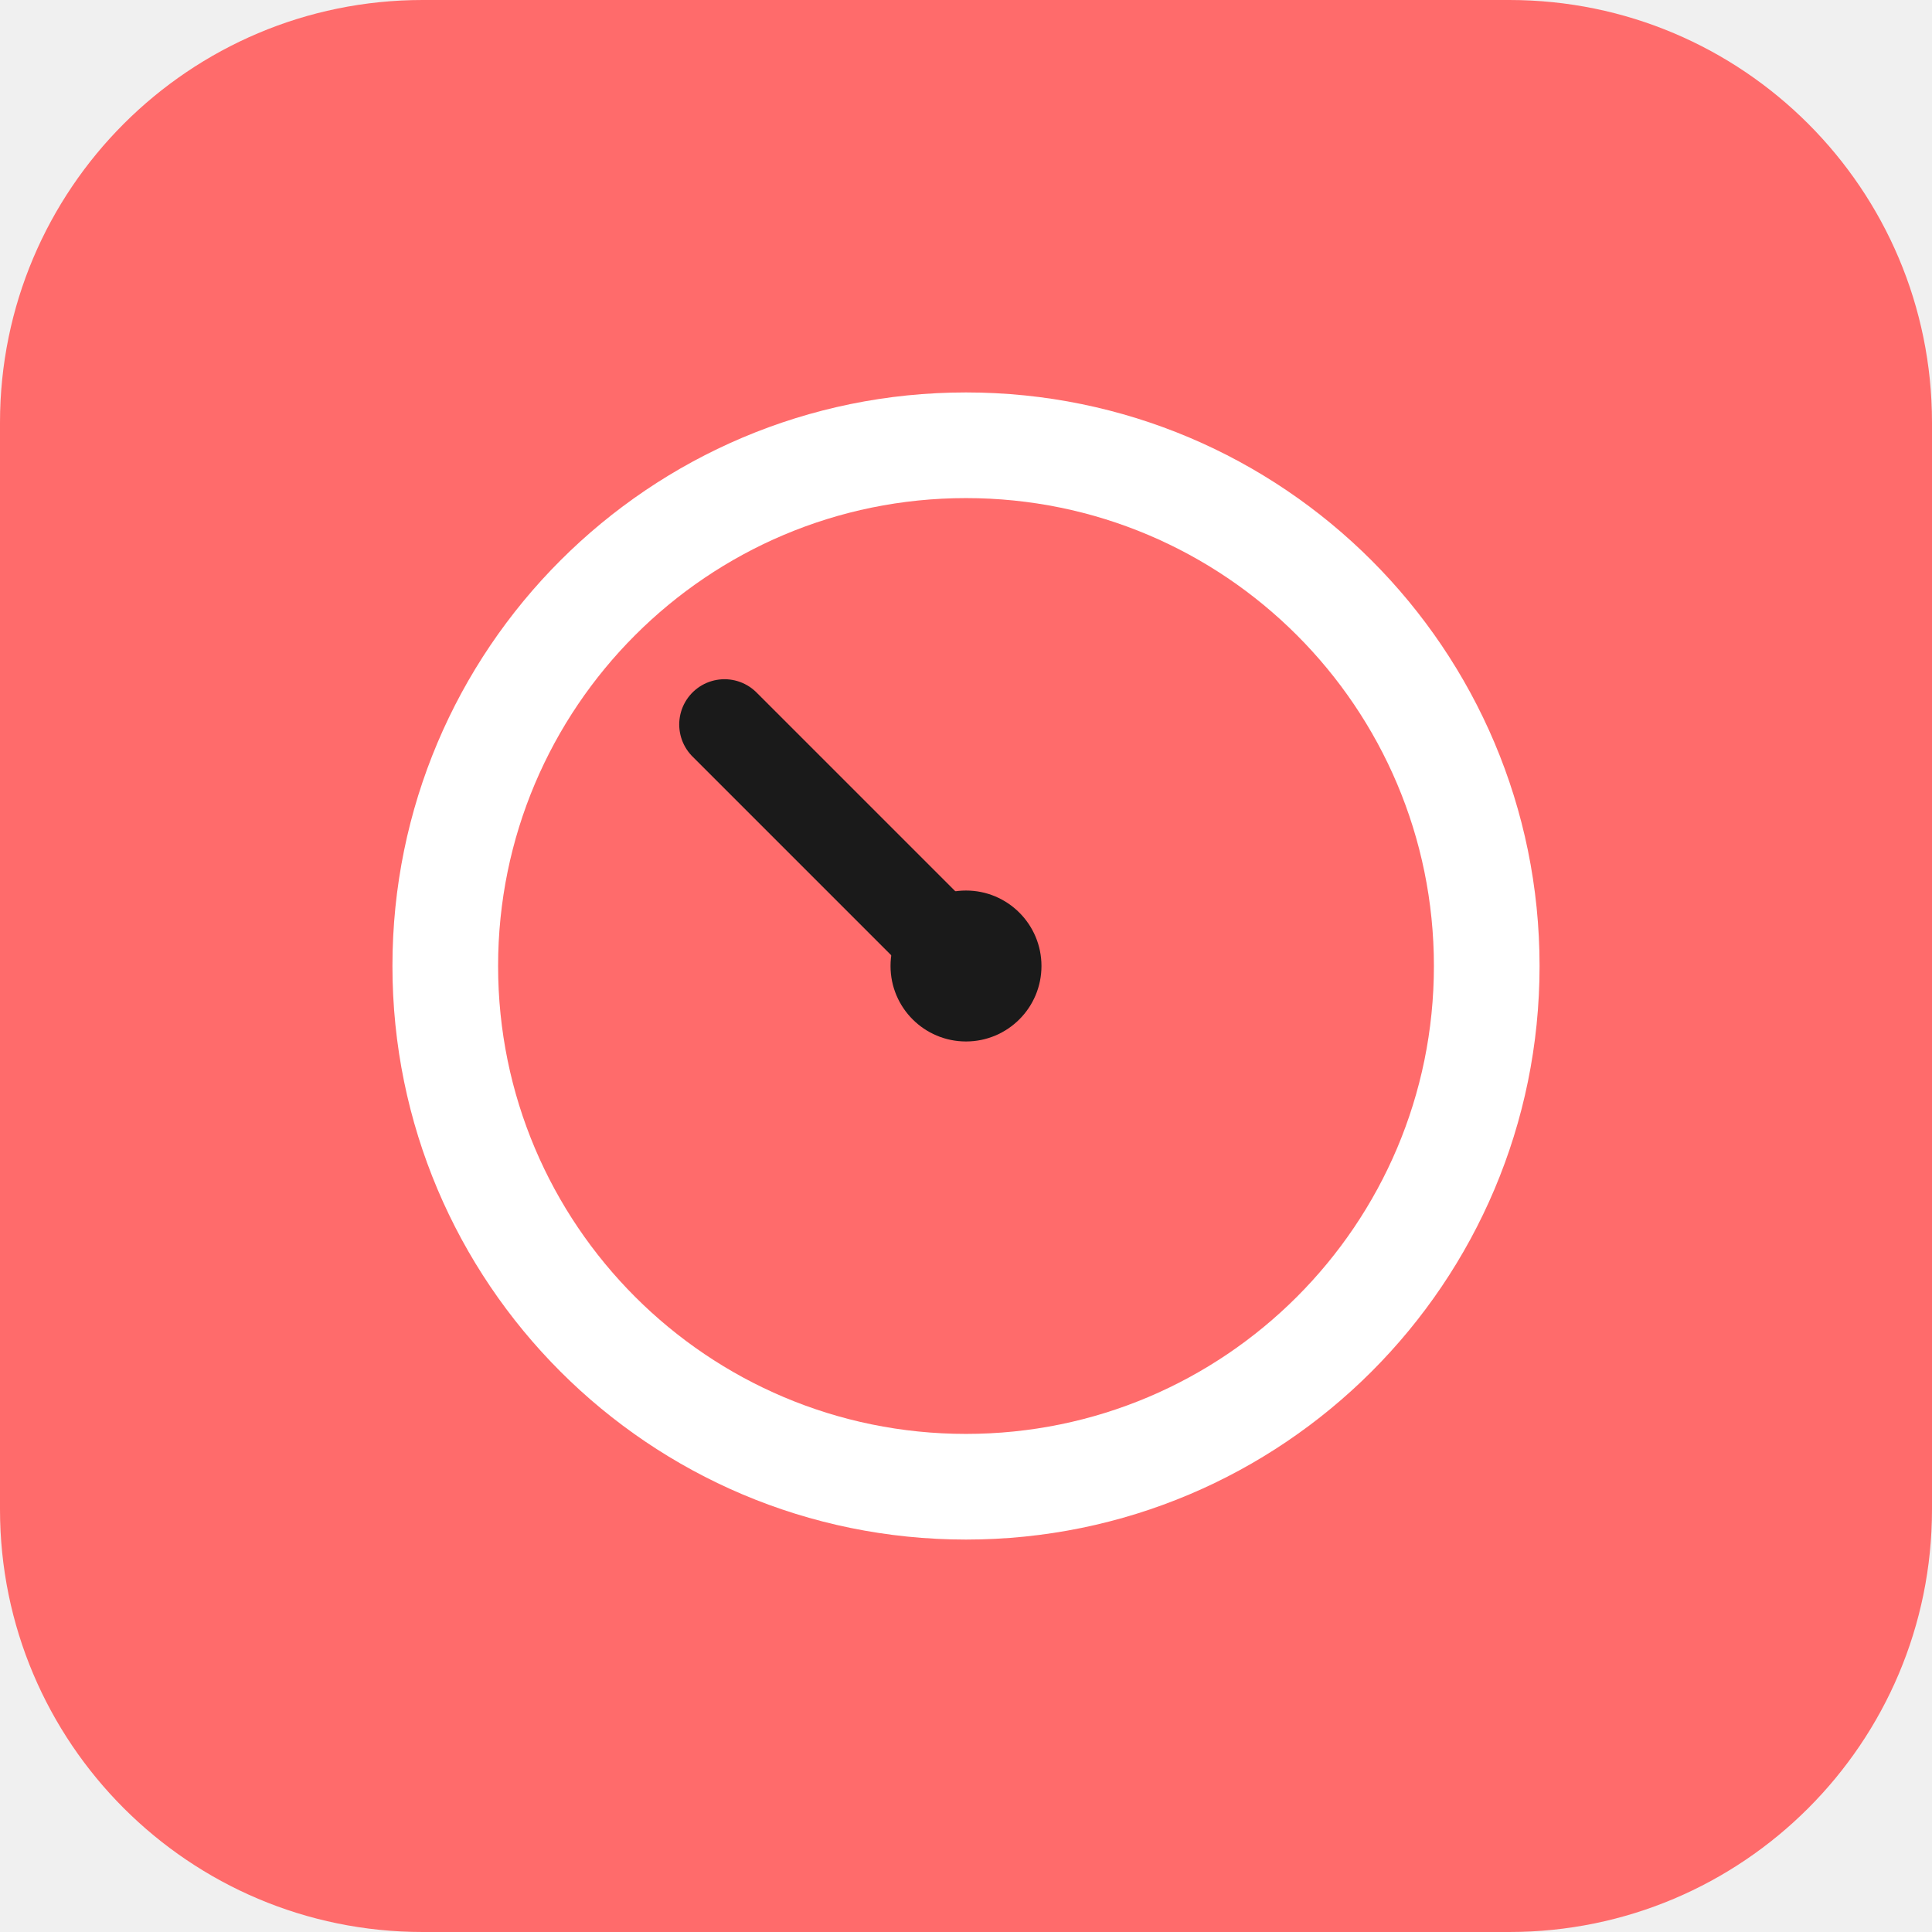
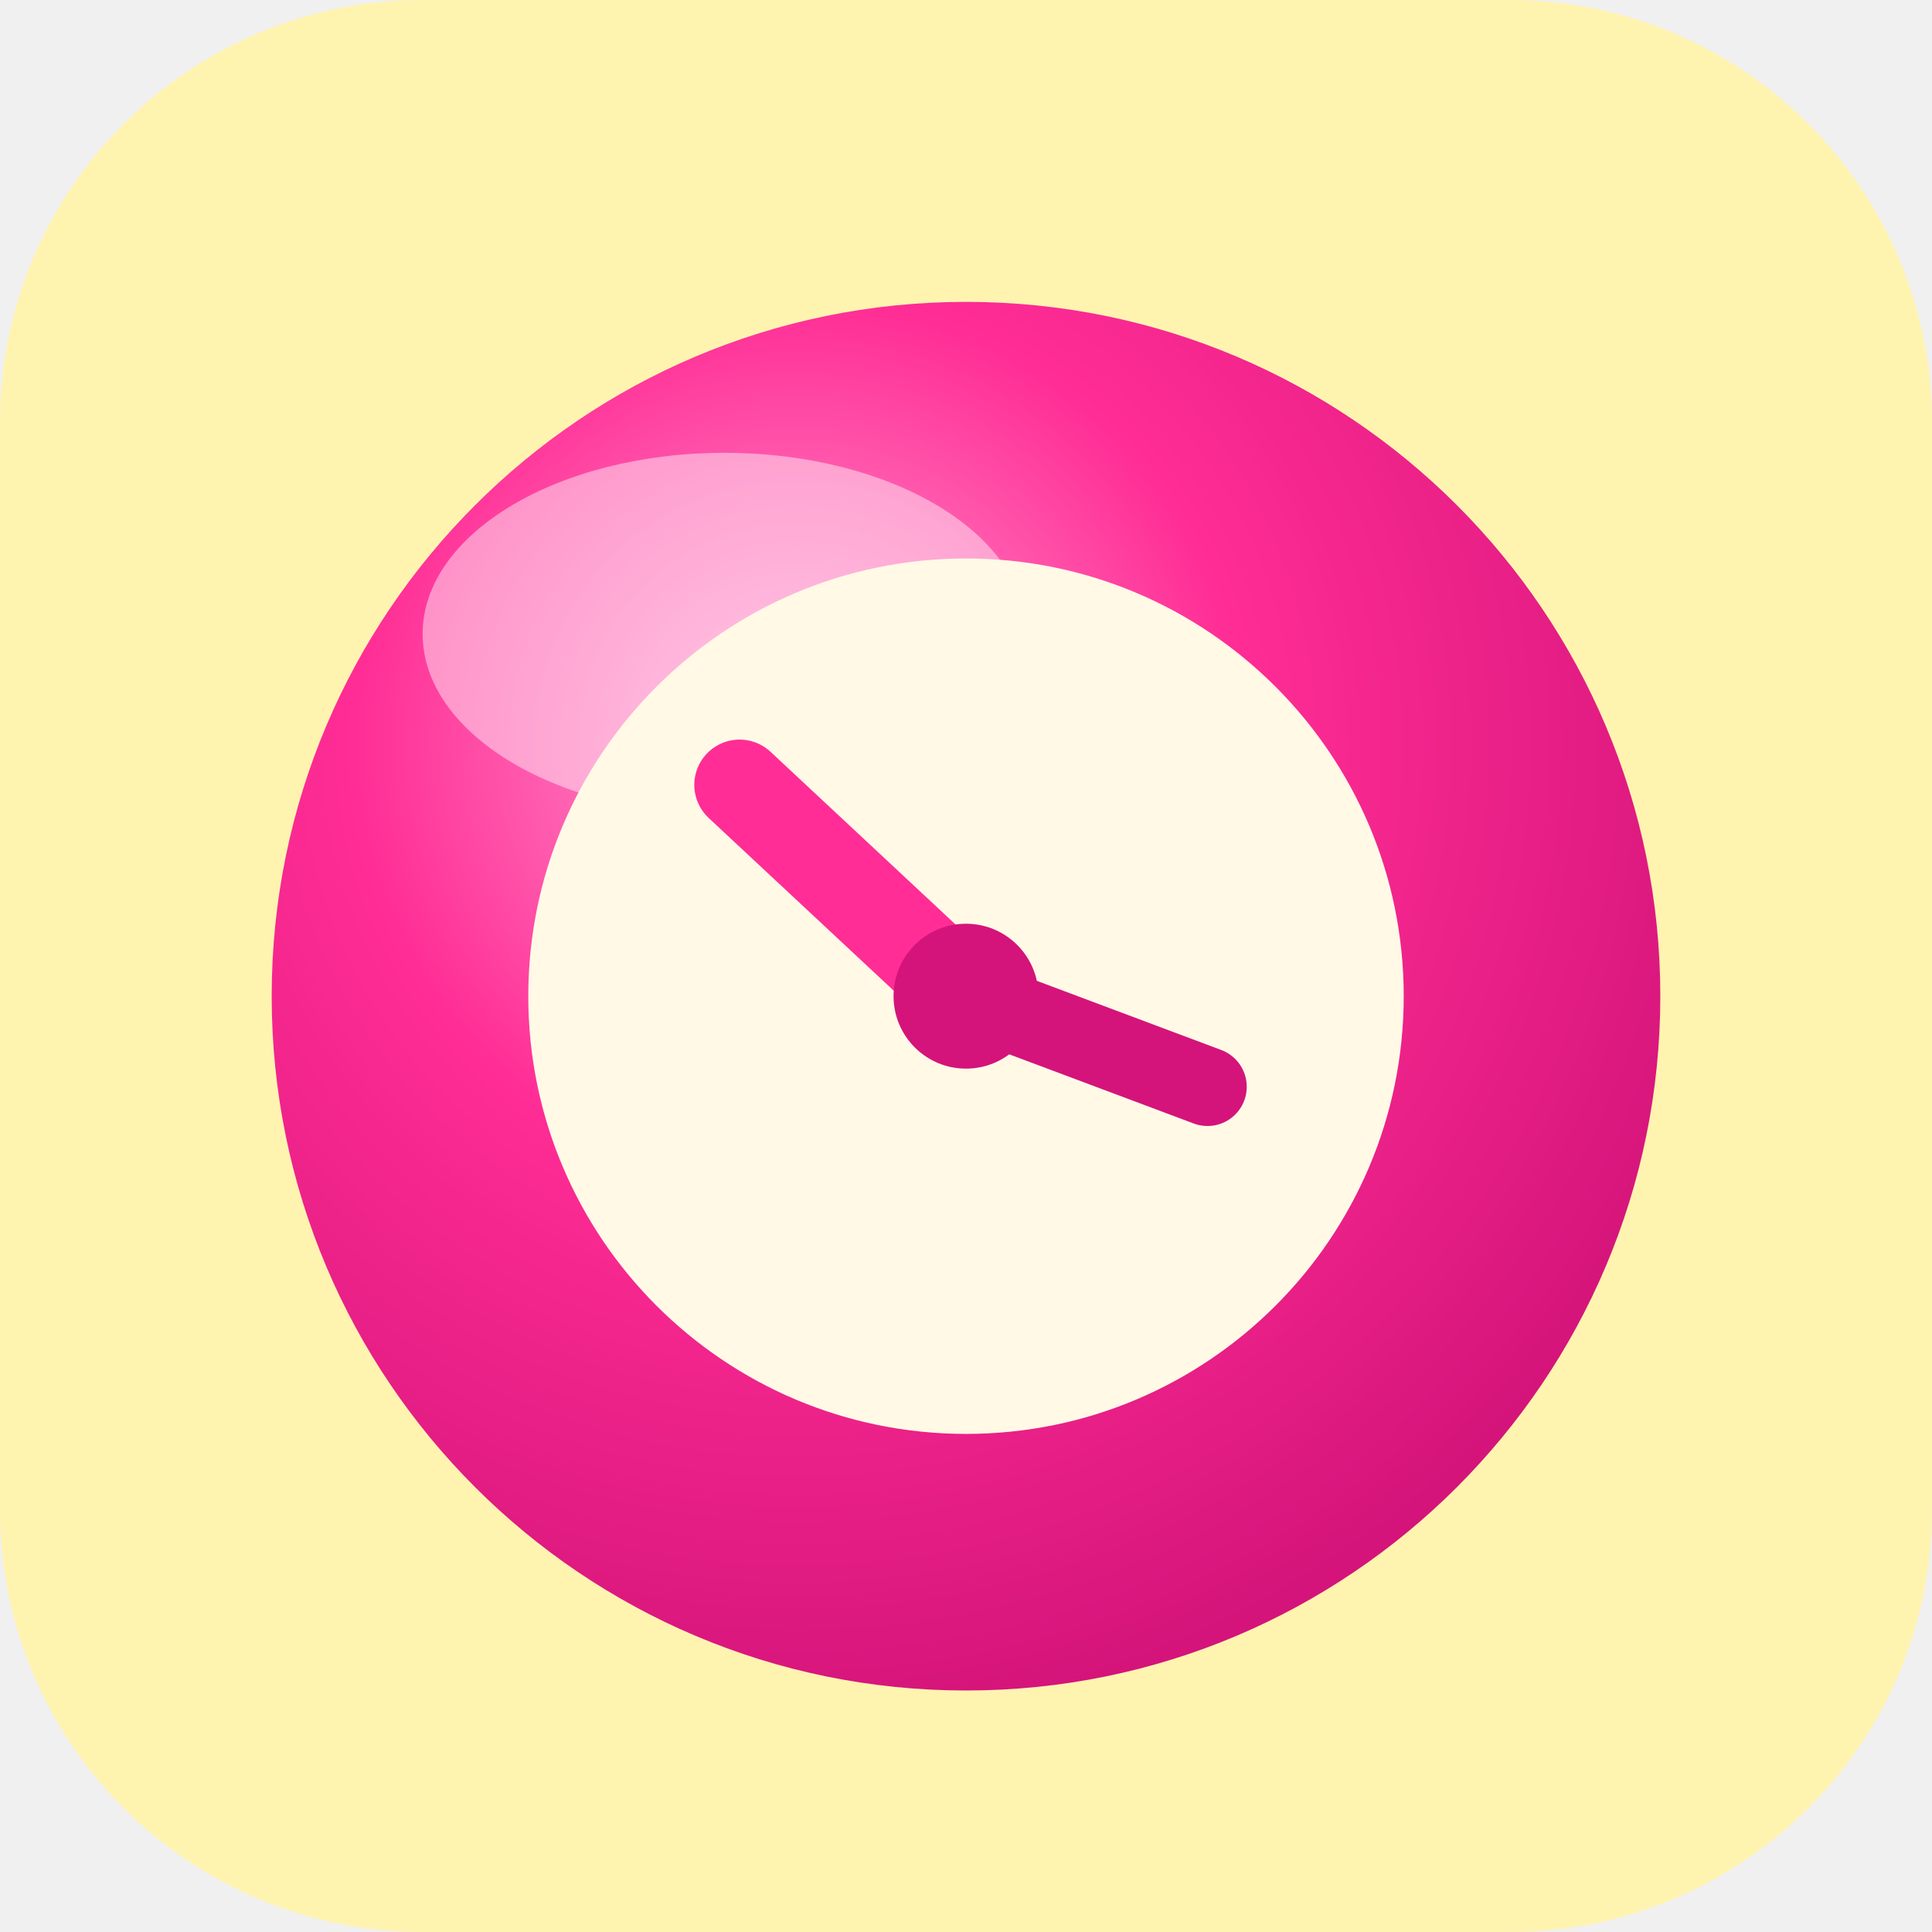
<svg xmlns="http://www.w3.org/2000/svg" viewBox="0 0 64 64">
-   <rect width="64" height="64" rx="14" fill="#FF6B6B" />
-   <circle cx="32" cy="32" r="19" fill="#fff" />
-   <circle cx="32" cy="32" r="15.5" fill="#FF6B6B" />
-   <line x1="32" y1="32" x2="24" y2="24" stroke="#1A1A1A" stroke-width="3" stroke-linecap="round" />
-   <line x1="32" y1="32" x2="41" y2="38" stroke="#FF6B6B" stroke-width="2.5" stroke-linecap="round" />
-   <circle cx="32" cy="32" r="2.5" fill="#1A1A1A" />
+   <defs>
+     <radialGradient id="p" cx="38%" cy="32%" r="70%">
+       <stop offset="0%" stop-color="#FF9ED2" />
+       <stop offset="45%" stop-color="#FF2D95" />
+       <stop offset="100%" stop-color="#D4147A" />
+     </radialGradient>
+   </defs>
+   <rect width="64" height="64" rx="14" fill="#FFF3B0" />
+   <circle cx="32" cy="33" r="23" fill="url(#p)" />
+   <ellipse cx="24" cy="21" rx="10" ry="6" fill="#fff" opacity="0.45" />
+   <circle cx="32" cy="33" r="14.5" fill="#FFF9E6" />
+   <line x1="32" y1="33" x2="24.5" y2="26" stroke="#FF2D95" stroke-width="3" stroke-linecap="round" />
+   <line x1="32" y1="33" x2="40" y2="36" stroke="#D4147A" stroke-width="2.6" stroke-linecap="round" />
+   <circle cx="32" cy="33" r="2.4" fill="#D4147A" />
</svg>
